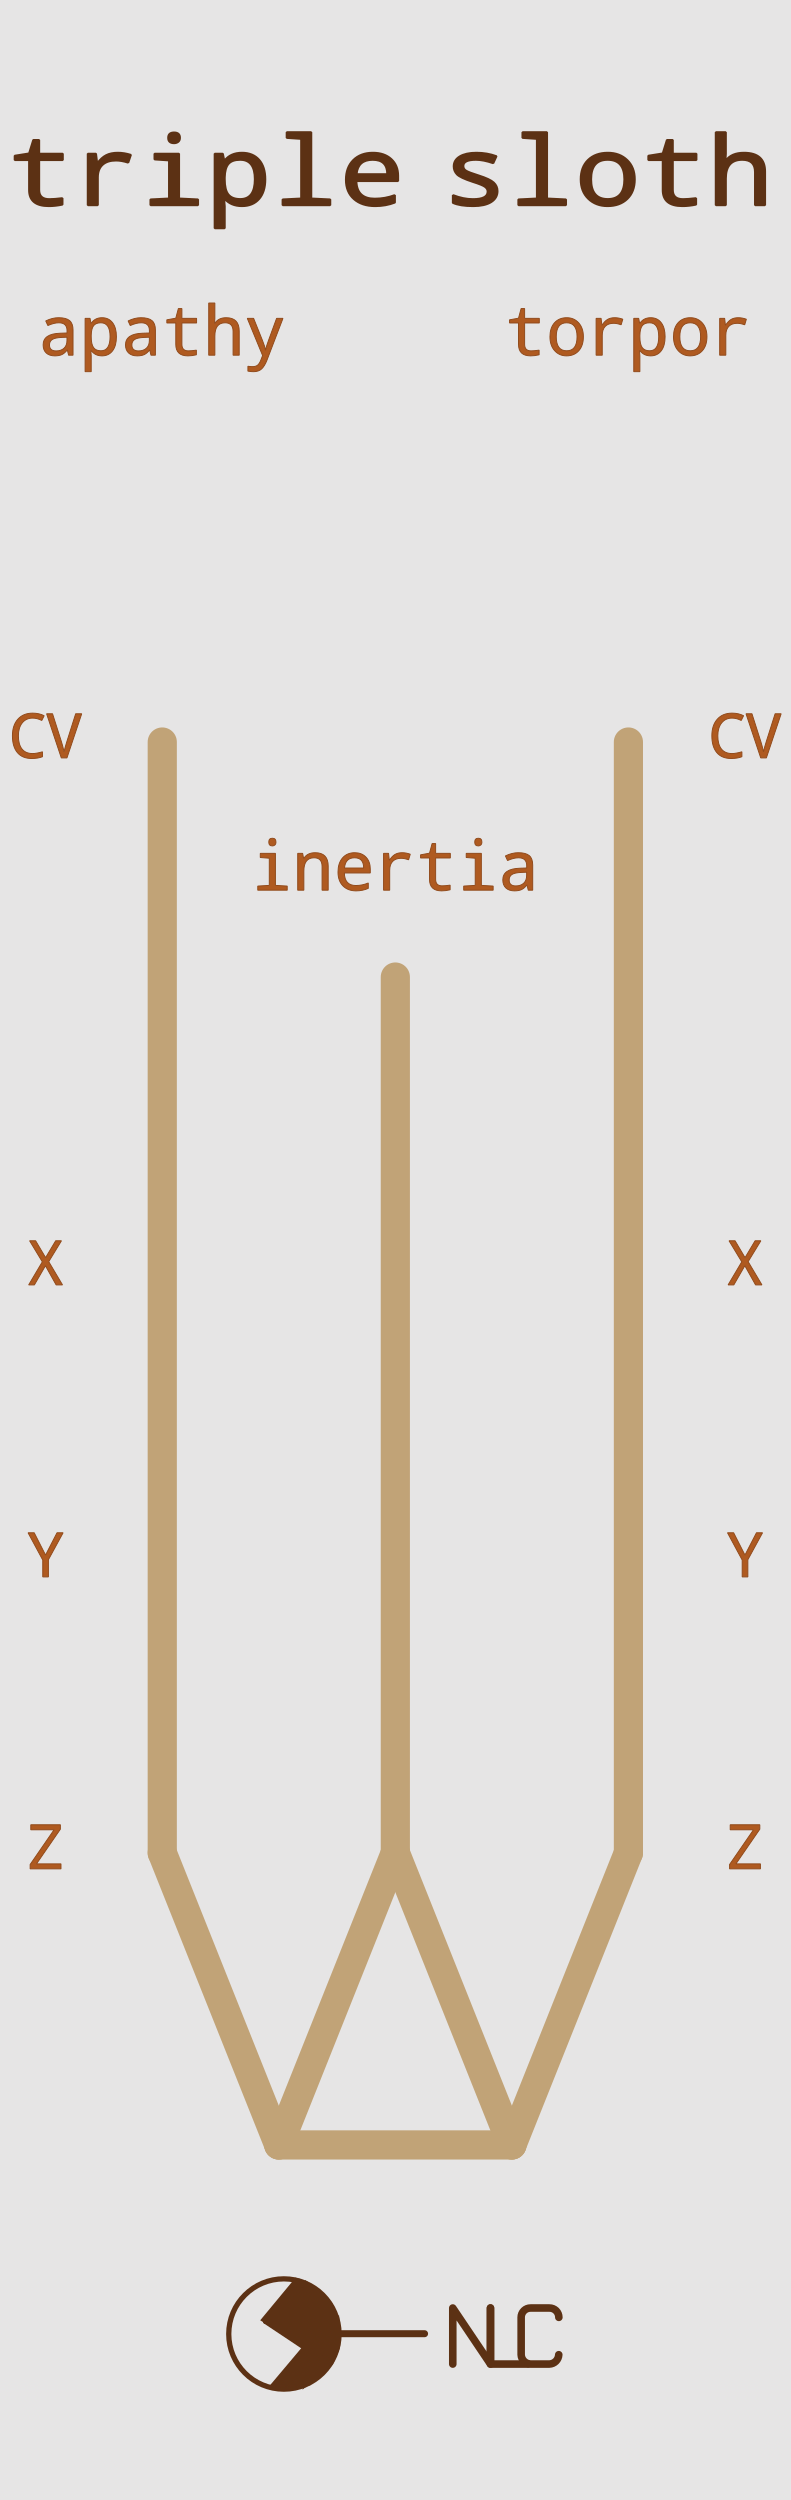
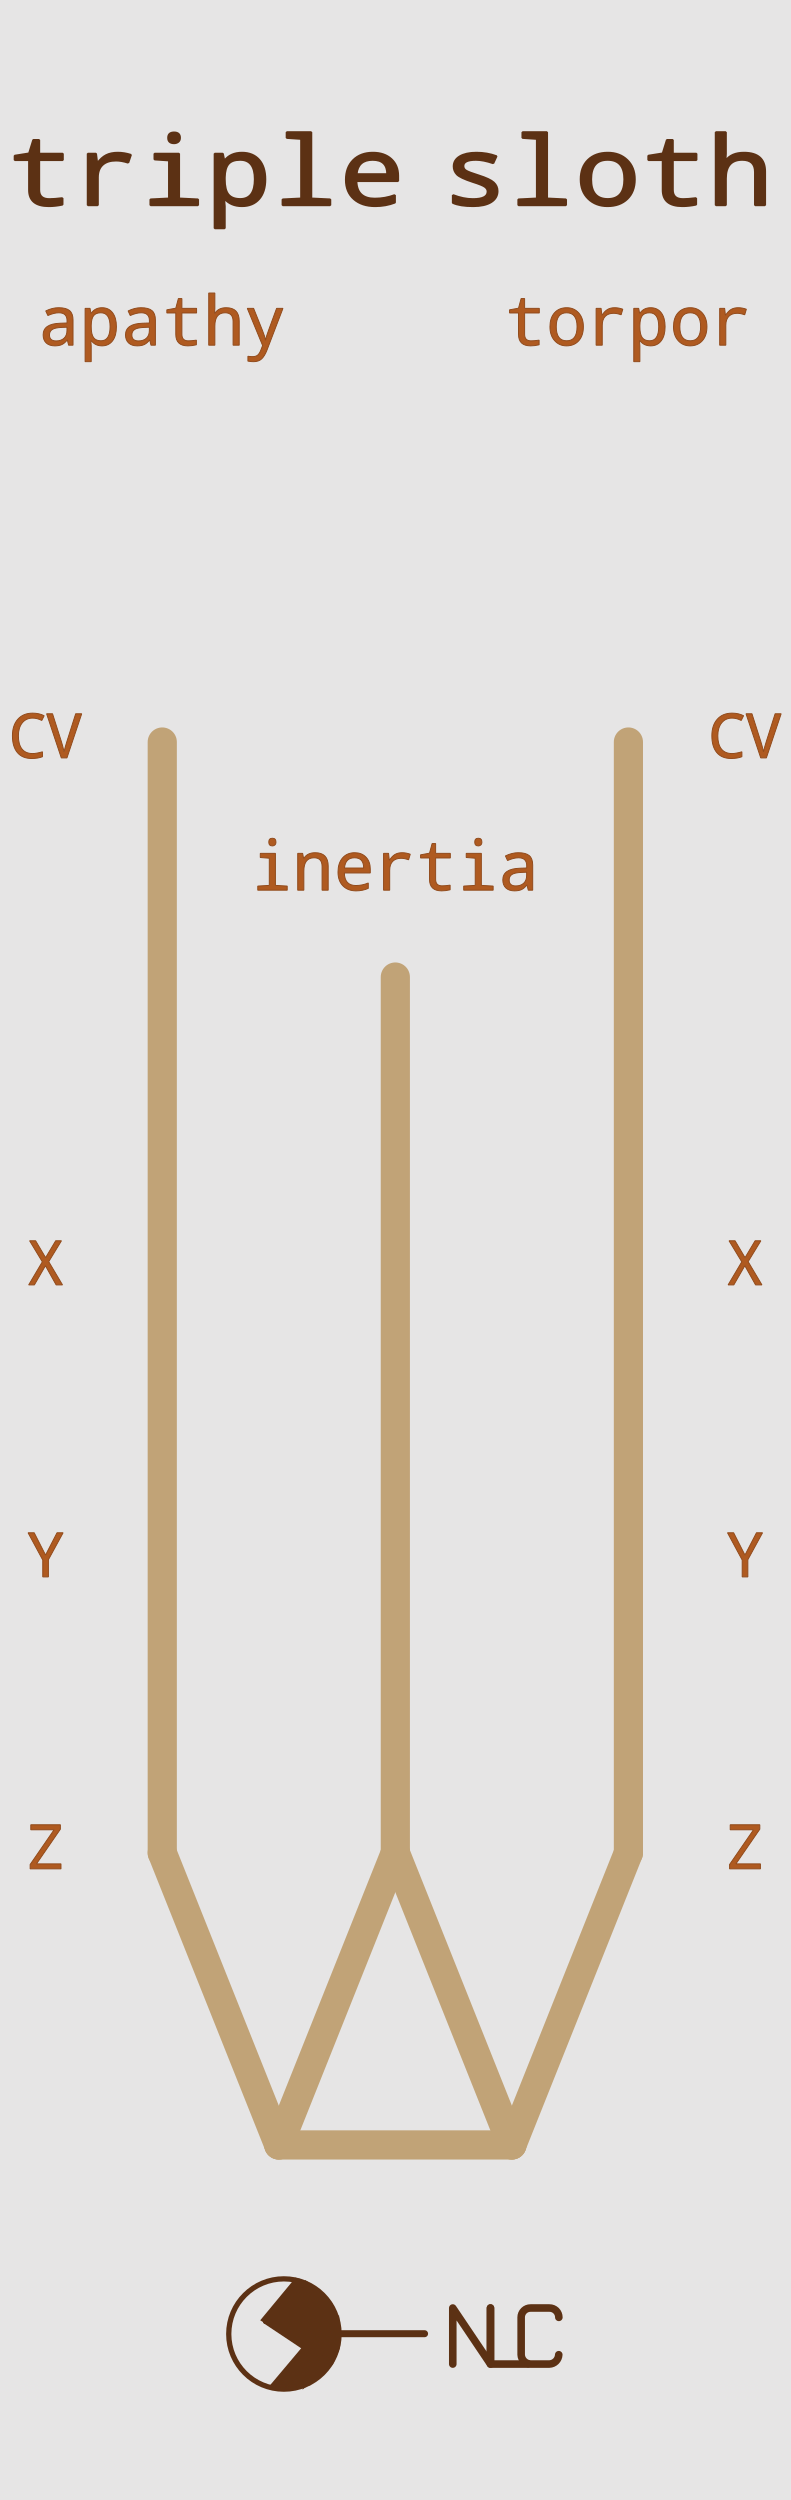
<svg xmlns="http://www.w3.org/2000/svg" width="40.64mm" height="128.50mm" viewBox="0 0 40.64 128.50">
  <g id="PanelLayer">
    <rect id="border_rect" width="40.64" height="128.5" x="0" y="0" style="display:inline;fill:#e6e5e5;fill-opacity:1;fill-rule:nonzero;stroke:#e6e5e5;stroke-width:0.7;stroke-linecap:round;stroke-linejoin:round;stroke-dasharray:none;stroke-opacity:1;image-rendering:auto" />
    <g id="artwork" style="stroke:#c1a377;stroke-width:1.5;stroke-linecap:round;">
      <line x1="8.34" y1="38.14" x2="8.34" y2="95.24" />
      <line x1="20.32" y1="50.22" x2="20.32" y2="95.24" />
      <line x1="32.30" y1="38.14" x2="32.30" y2="95.24" />
      <line x1="8.34" y1="95.24" x2="14.33" y2="110.25" />
      <line x1="20.32" y1="95.24" x2="14.33" y2="110.25" />
      <line x1="20.32" y1="95.24" x2="26.31" y2="110.25" />
      <line x1="32.30" y1="95.24" x2="26.31" y2="110.25" />
      <line x1="14.33" y1="110.25" x2="26.31" y2="110.25" />
    </g>
    <path id="text_title" d="M2.787 10.185V10.518Q2.474 10.595 2.179 10.595Q1.306 10.595 1.306 9.766V8.229H0.662V8.003L1.306 7.885L1.492 7.193H1.745V7.899H2.802V8.229H1.745V9.766Q1.745 10.236 2.208 10.236Q2.433 10.236 2.787 10.185ZM5.845 7.959 5.727 8.36Q5.43 8.251 5.187 8.251Q4.793 8.251 4.58 8.474Q4.367 8.697 4.367 9.119V10.547H3.928V7.899H4.285L4.338 8.384H4.357Q4.54 8.097 4.75 7.974Q4.96 7.851 5.266 7.851Q5.551 7.851 5.845 7.959ZM7.781 6.809Q8.037 6.809 8.037 7.084Q8.037 7.224 7.961 7.293Q7.885 7.361 7.781 7.361Q7.523 7.361 7.523 7.084Q7.523 6.809 7.781 6.809ZM7.56 8.246 6.911 8.196V7.899H7.998V10.202L8.847 10.25V10.547H6.73V10.25L7.56 10.202ZM10.039 10.212H10.01Q10.039 10.523 10.039 10.602V11.733H9.6V7.899H9.954L10.019 8.256H10.039Q10.304 7.851 10.815 7.851Q11.3 7.851 11.576 8.211Q11.852 8.572 11.852 9.218Q11.852 9.869 11.575 10.232Q11.297 10.595 10.815 10.595Q10.316 10.595 10.039 10.212ZM10.039 9.119V9.218Q10.039 9.766 10.206 9.998Q10.374 10.231 10.74 10.231Q11.396 10.231 11.396 9.213Q11.396 8.215 10.736 8.215Q10.369 8.215 10.209 8.427Q10.048 8.639 10.039 9.119ZM13.466 7.139 12.819 7.089V6.795H13.907V10.202L14.756 10.25V10.547H12.636V10.25L13.466 10.202ZM17.789 9.307H15.923Q15.942 10.212 16.752 10.212Q17.223 10.212 17.645 10.028V10.414Q17.244 10.595 16.767 10.595Q16.176 10.595 15.822 10.235Q15.467 9.874 15.467 9.242Q15.467 8.601 15.794 8.226Q16.121 7.851 16.668 7.851Q17.179 7.851 17.484 8.174Q17.789 8.497 17.789 9.035ZM15.932 8.951H17.314Q17.314 8.215 16.658 8.215Q15.995 8.215 15.932 8.951ZM20.246 10.429V10.028Q20.711 10.236 21.138 10.236Q21.801 10.236 21.801 9.845Q21.801 9.708 21.683 9.607Q21.565 9.505 21.138 9.351Q20.576 9.141 20.43 8.966Q20.285 8.791 20.285 8.553Q20.285 8.225 20.553 8.038Q20.822 7.851 21.297 7.851Q21.775 7.851 22.187 8.029L22.043 8.389Q21.604 8.215 21.273 8.215Q20.704 8.215 20.704 8.536Q20.704 8.683 20.826 8.771Q20.948 8.859 21.387 9.016Q21.895 9.201 22.063 9.381Q22.231 9.561 22.231 9.821Q22.231 10.183 21.949 10.389Q21.666 10.595 21.15 10.595Q20.552 10.595 20.246 10.429ZM24.003 7.139 23.357 7.089V6.795H24.445V10.202L25.293 10.25V10.547H23.174V10.25L24.003 10.202ZM27.155 10.595Q26.634 10.595 26.298 10.22Q25.961 9.845 25.961 9.218Q25.961 8.584 26.288 8.217Q26.615 7.851 27.17 7.851Q27.695 7.851 28.03 8.225Q28.366 8.598 28.366 9.218Q28.366 9.857 28.035 10.226Q27.705 10.595 27.155 10.595ZM27.165 10.231Q27.912 10.231 27.912 9.218Q27.912 8.215 27.16 8.215Q26.415 8.215 26.415 9.218Q26.415 10.231 27.165 10.231ZM31.108 10.185V10.518Q30.794 10.595 30.5 10.595Q29.627 10.595 29.627 9.766V8.229H28.983V8.003L29.627 7.885L29.813 7.193H30.066V7.899H31.122V8.229H30.066V9.766Q30.066 10.236 30.529 10.236Q30.753 10.236 31.108 10.185ZM33.751 10.547V8.842Q33.751 8.215 33.177 8.215Q32.437 8.215 32.437 9.175V10.547H31.997V6.795H32.437V7.909L32.417 8.256H32.441Q32.69 7.851 33.252 7.851Q34.19 7.851 34.19 8.818V10.547Z" transform="scale(1.15,1)" style="fill:#5c3114;stroke:#5c3114;stroke-width:0.1;stroke-linejoin:bevel;" />
-     <path id="text_apathy" d="M3.527 18.257 3.463 17.995H3.45Q3.317 18.162 3.177 18.227Q3.038 18.291 2.817 18.291Q2.537 18.291 2.377 18.143Q2.218 17.995 2.218 17.728Q2.218 17.156 3.096 17.128L3.446 17.116V16.997Q3.446 16.591 3.026 16.591Q2.773 16.591 2.461 16.732L2.352 16.496Q2.69 16.331 3.012 16.331Q3.403 16.331 3.578 16.481Q3.753 16.631 3.753 16.961V18.257ZM3.443 17.332 3.164 17.344Q2.826 17.358 2.685 17.45Q2.543 17.542 2.543 17.731Q2.543 18.038 2.888 18.038Q3.141 18.038 3.292 17.898Q3.443 17.757 3.443 17.502ZM4.688 18.017H4.667Q4.688 18.239 4.688 18.296V19.104H4.375V16.365H4.628L4.674 16.62H4.688Q4.878 16.331 5.243 16.331Q5.589 16.331 5.786 16.588Q5.983 16.846 5.983 17.308Q5.983 17.773 5.785 18.032Q5.587 18.291 5.243 18.291Q4.886 18.291 4.688 18.017ZM4.688 17.237V17.308Q4.688 17.699 4.808 17.865Q4.927 18.031 5.189 18.031Q5.658 18.031 5.658 17.304Q5.658 16.591 5.186 16.591Q4.924 16.591 4.809 16.742Q4.695 16.894 4.688 17.237ZM7.761 18.257 7.697 17.995H7.684Q7.551 18.162 7.411 18.227Q7.272 18.291 7.051 18.291Q6.771 18.291 6.611 18.143Q6.452 17.995 6.452 17.728Q6.452 17.156 7.33 17.128L7.68 17.116V16.997Q7.68 16.591 7.26 16.591Q7.007 16.591 6.695 16.732L6.586 16.496Q6.924 16.331 7.246 16.331Q7.637 16.331 7.812 16.481Q7.987 16.631 7.987 16.961V18.257ZM7.677 17.332 7.398 17.344Q7.06 17.358 6.919 17.45Q6.777 17.542 6.777 17.731Q6.777 18.038 7.122 18.038Q7.375 18.038 7.526 17.898Q7.677 17.757 7.677 17.502ZM10.093 17.998V18.236Q9.869 18.291 9.659 18.291Q9.036 18.291 9.036 17.699V16.601H8.576V16.439L9.036 16.355L9.168 15.861H9.349V16.365H10.104V16.601H9.349V17.699Q9.349 18.035 9.68 18.035Q9.84 18.035 10.093 17.998ZM11.981 18.257V17.039Q11.981 16.591 11.571 16.591Q11.043 16.591 11.043 17.276V18.257H10.729V15.576H11.043V16.372L11.029 16.62H11.046Q11.223 16.331 11.625 16.331Q12.295 16.331 12.295 17.022V18.257ZM12.712 16.365H13.036L13.487 17.492Q13.628 17.845 13.64 17.991H13.65Q13.69 17.799 13.806 17.488L14.217 16.365H14.543L13.725 18.503Q13.609 18.803 13.456 18.953Q13.303 19.104 13.032 19.104Q12.884 19.104 12.743 19.075V18.825Q12.85 18.846 12.977 18.846Q13.142 18.846 13.235 18.775Q13.327 18.704 13.399 18.532L13.499 18.274Z" style="fill:#af5a20;stroke:#90491a;stroke-width:0.05;stroke-linejoin:bevel" />
-     <path id="text_torpor" d="M27.71 17.998V18.236Q27.486 18.291 27.276 18.291Q26.652 18.291 26.652 17.699V16.601H26.192V16.439L26.652 16.355L26.785 15.861H26.965V16.365H27.72V16.601H26.965V17.699Q26.965 18.035 27.296 18.035Q27.456 18.035 27.71 17.998ZM29.12 18.291Q28.748 18.291 28.508 18.023Q28.268 17.755 28.268 17.308Q28.268 16.855 28.501 16.593Q28.735 16.331 29.131 16.331Q29.506 16.331 29.746 16.598Q29.985 16.865 29.985 17.308Q29.985 17.764 29.749 18.028Q29.513 18.291 29.12 18.291ZM29.127 18.031Q29.661 18.031 29.661 17.308Q29.661 16.591 29.124 16.591Q28.591 16.591 28.591 17.308Q28.591 18.031 29.127 18.031ZM32.011 16.408 31.926 16.694Q31.715 16.617 31.541 16.617Q31.26 16.617 31.107 16.776Q30.955 16.936 30.955 17.237V18.257H30.641V16.365H30.896L30.934 16.712H30.948Q31.079 16.507 31.229 16.419Q31.379 16.331 31.597 16.331Q31.801 16.331 32.011 16.408ZM32.889 18.017H32.869Q32.889 18.239 32.889 18.296V19.104H32.576V16.365H32.829L32.876 16.62H32.889Q33.079 16.331 33.444 16.331Q33.79 16.331 33.987 16.588Q34.185 16.846 34.185 17.308Q34.185 17.773 33.986 18.032Q33.788 18.291 33.444 18.291Q33.087 18.291 32.889 18.017ZM32.889 17.237V17.308Q32.889 17.699 33.009 17.865Q33.129 18.031 33.391 18.031Q33.859 18.031 33.859 17.304Q33.859 16.591 33.387 16.591Q33.125 16.591 33.011 16.742Q32.896 16.894 32.889 17.237ZM35.471 18.291Q35.099 18.291 34.859 18.023Q34.619 17.755 34.619 17.308Q34.619 16.855 34.852 16.593Q35.086 16.331 35.482 16.331Q35.857 16.331 36.097 16.598Q36.336 16.865 36.336 17.308Q36.336 17.764 36.1 18.028Q35.864 18.291 35.471 18.291ZM35.478 18.031Q36.012 18.031 36.012 17.308Q36.012 16.591 35.475 16.591Q34.943 16.591 34.943 17.308Q34.943 18.031 35.478 18.031ZM38.362 16.408 38.277 16.694Q38.066 16.617 37.892 16.617Q37.611 16.617 37.458 16.776Q37.306 16.936 37.306 17.237V18.257H36.992V16.365H37.247L37.285 16.712H37.299Q37.43 16.507 37.58 16.419Q37.73 16.331 37.948 16.331Q38.152 16.331 38.362 16.408Z" style="fill:#af5a20;stroke:#90491a;stroke-width:0.05;stroke-linejoin:bevel" />
+     <path id="text_apathy" d="M3.527 17.743 3.463 17.481H3.45Q3.317 17.648 3.177 17.712Q3.038 17.777 2.817 17.777Q2.537 17.777 2.377 17.629Q2.218 17.481 2.218 17.214Q2.218 16.642 3.096 16.614L3.446 16.602V16.483Q3.446 16.077 3.026 16.077Q2.773 16.077 2.461 16.218L2.352 15.982Q2.69 15.817 3.012 15.817Q3.403 15.817 3.578 15.967Q3.753 16.117 3.753 16.447V17.743ZM3.443 16.818 3.164 16.83Q2.826 16.843 2.685 16.936Q2.543 17.028 2.543 17.217Q2.543 17.524 2.888 17.524Q3.141 17.524 3.292 17.384Q3.443 17.243 3.443 16.988ZM4.688 17.503H4.667Q4.688 17.725 4.688 17.782V18.59H4.375V15.851H4.628L4.674 16.106H4.688Q4.878 15.817 5.243 15.817Q5.589 15.817 5.786 16.074Q5.983 16.332 5.983 16.794Q5.983 17.259 5.785 17.518Q5.587 17.777 5.243 17.777Q4.886 17.777 4.688 17.503ZM4.688 16.723V16.794Q4.688 17.185 4.808 17.351Q4.927 17.517 5.189 17.517Q5.658 17.517 5.658 16.79Q5.658 16.077 5.186 16.077Q4.924 16.077 4.809 16.229Q4.695 16.38 4.688 16.723ZM7.761 17.743 7.697 17.481H7.684Q7.551 17.648 7.411 17.712Q7.272 17.777 7.051 17.777Q6.771 17.777 6.611 17.629Q6.452 17.481 6.452 17.214Q6.452 16.642 7.33 16.614L7.68 16.602V16.483Q7.68 16.077 7.26 16.077Q7.007 16.077 6.695 16.218L6.586 15.982Q6.924 15.817 7.246 15.817Q7.637 15.817 7.812 15.967Q7.987 16.117 7.987 16.447V17.743ZM7.677 16.818 7.398 16.83Q7.06 16.843 6.919 16.936Q6.777 17.028 6.777 17.217Q6.777 17.524 7.122 17.524Q7.375 17.524 7.526 17.384Q7.677 17.243 7.677 16.988ZM10.093 17.484V17.722Q9.869 17.777 9.659 17.777Q9.036 17.777 9.036 17.185V16.087H8.576V15.925L9.036 15.841L9.168 15.347H9.349V15.851H10.104V16.087H9.349V17.185Q9.349 17.52 9.68 17.52Q9.84 17.52 10.093 17.484ZM11.981 17.743V16.525Q11.981 16.077 11.571 16.077Q11.043 16.077 11.043 16.762V17.743H10.729V15.062H11.043V15.858L11.029 16.106H11.046Q11.223 15.817 11.625 15.817Q12.295 15.817 12.295 16.508V17.743ZM12.712 15.851H13.036L13.487 16.978Q13.628 17.331 13.64 17.477H13.65Q13.69 17.285 13.806 16.974L14.217 15.851H14.543L13.725 17.989Q13.609 18.289 13.456 18.439Q13.303 18.59 13.032 18.59Q12.884 18.59 12.743 18.561V18.311Q12.85 18.332 12.977 18.332Q13.142 18.332 13.235 18.261Q13.327 18.191 13.399 18.018L13.499 17.76Z" style="fill:#af5a20;stroke:#90491a;stroke-width:0.05;stroke-linejoin:bevel" />
+     <path id="text_torpor" d="M27.71 17.484V17.722Q27.486 17.777 27.276 17.777Q26.652 17.777 26.652 17.185V16.087H26.192V15.925L26.652 15.841L26.785 15.347H26.965V15.851H27.72V16.087H26.965V17.185Q26.965 17.52 27.296 17.52Q27.456 17.52 27.71 17.484ZM29.12 17.777Q28.748 17.777 28.508 17.509Q28.268 17.241 28.268 16.794Q28.268 16.34 28.501 16.079Q28.735 15.817 29.131 15.817Q29.506 15.817 29.746 16.084Q29.985 16.351 29.985 16.794Q29.985 17.25 29.749 17.514Q29.513 17.777 29.12 17.777ZM29.127 17.517Q29.661 17.517 29.661 16.794Q29.661 16.077 29.124 16.077Q28.591 16.077 28.591 16.794Q28.591 17.517 29.127 17.517ZM32.011 15.894 31.926 16.18Q31.715 16.103 31.541 16.103Q31.26 16.103 31.107 16.262Q30.955 16.422 30.955 16.723V17.743H30.641V15.851H30.896L30.934 16.198H30.948Q31.079 15.993 31.229 15.905Q31.379 15.817 31.597 15.817Q31.801 15.817 32.011 15.894ZM32.889 17.503H32.869Q32.889 17.725 32.889 17.782V18.59H32.576V15.851H32.829L32.876 16.106H32.889Q33.079 15.817 33.444 15.817Q33.79 15.817 33.987 16.074Q34.185 16.332 34.185 16.794Q34.185 17.259 33.986 17.518Q33.788 17.777 33.444 17.777Q33.087 17.777 32.889 17.503ZM32.889 16.723V16.794Q32.889 17.185 33.009 17.351Q33.129 17.517 33.391 17.517Q33.859 17.517 33.859 16.79Q33.859 16.077 33.387 16.077Q33.125 16.077 33.011 16.229Q32.896 16.38 32.889 16.723ZM35.471 17.777Q35.099 17.777 34.859 17.509Q34.619 17.241 34.619 16.794Q34.619 16.34 34.852 16.079Q35.086 15.817 35.482 15.817Q35.857 15.817 36.097 16.084Q36.336 16.351 36.336 16.794Q36.336 17.25 36.1 17.514Q35.864 17.777 35.471 17.777ZM35.478 17.517Q36.012 17.517 36.012 16.794Q36.012 16.077 35.475 16.077Q34.943 16.077 34.943 16.794Q34.943 17.517 35.478 17.517ZM38.362 15.894 38.277 16.18Q38.066 16.103 37.892 16.103Q37.611 16.103 37.458 16.262Q37.306 16.422 37.306 16.723V17.743H36.992V15.851H37.247L37.285 16.198H37.299Q37.43 15.993 37.58 15.905Q37.73 15.817 37.948 15.817Q38.152 15.817 38.362 15.894Z" style="fill:#af5a20;stroke:#90491a;stroke-width:0.05;stroke-linejoin:bevel" />
    <path id="text_inertia" d="M14.001 43.086Q14.183 43.086 14.183 43.282Q14.183 43.382 14.129 43.431Q14.075 43.48 14.001 43.48Q13.816 43.48 13.816 43.282Q13.816 43.086 14.001 43.086ZM13.842 44.112 13.379 44.076V43.864H14.156V45.509L14.762 45.544V45.756H13.25V45.544L13.842 45.509ZM16.555 45.756V44.538Q16.555 44.09 16.145 44.09Q15.617 44.09 15.617 44.776V45.756H15.303V43.864H15.556L15.603 44.119H15.62Q15.797 43.83 16.199 43.83Q16.869 43.83 16.869 44.521V45.756ZM19.032 44.87H17.699Q17.713 45.516 18.292 45.516Q18.628 45.516 18.929 45.385V45.661Q18.643 45.79 18.302 45.79Q17.88 45.79 17.627 45.533Q17.374 45.275 17.374 44.824Q17.374 44.366 17.607 44.098Q17.84 43.83 18.231 43.83Q18.597 43.83 18.814 44.061Q19.032 44.291 19.032 44.676ZM17.706 44.615H18.693Q18.693 44.09 18.224 44.09Q17.751 44.09 17.706 44.615ZM21.086 43.907 21.001 44.193Q20.789 44.116 20.615 44.116Q20.335 44.116 20.182 44.275Q20.03 44.434 20.03 44.736V45.756H19.716V43.864H19.971L20.009 44.211H20.023Q20.154 44.006 20.304 43.918Q20.453 43.83 20.672 43.83Q20.875 43.83 21.086 43.907ZM23.136 45.497V45.735Q22.912 45.79 22.701 45.79Q22.078 45.79 22.078 45.198V44.1H21.618V43.938L22.078 43.854L22.21 43.36H22.391V43.864H23.146V44.1H22.391V45.198Q22.391 45.533 22.722 45.533Q22.882 45.533 23.136 45.497ZM24.586 43.086Q24.768 43.086 24.768 43.282Q24.768 43.382 24.714 43.431Q24.66 43.48 24.586 43.48Q24.402 43.48 24.402 43.282Q24.402 43.086 24.586 43.086ZM24.427 44.112 23.964 44.076V43.864H24.741V45.509L25.347 45.544V45.756H23.835V45.544L24.427 45.509ZM27.154 45.756 27.09 45.494H27.077Q26.944 45.661 26.805 45.725Q26.665 45.79 26.445 45.79Q26.164 45.79 26.004 45.642Q25.845 45.494 25.845 45.227Q25.845 44.655 26.724 44.627L27.073 44.615V44.496Q27.073 44.09 26.653 44.09Q26.4 44.09 26.088 44.231L25.979 43.995Q26.317 43.83 26.639 43.83Q27.03 43.83 27.205 43.98Q27.38 44.13 27.38 44.46V45.756ZM27.07 44.831 26.791 44.843Q26.453 44.856 26.312 44.949Q26.171 45.041 26.171 45.23Q26.171 45.537 26.515 45.537Q26.768 45.537 26.919 45.397Q27.07 45.256 27.07 45.001Z" style="fill:#af5a20;stroke:#90491a;stroke-width:0.05;stroke-linejoin:bevel" />
    <path id="text_cvleft" d="M2.182 38.643V38.895Q1.955 38.986 1.627 38.986Q1.148 38.986 0.894 38.682Q0.639 38.378 0.639 37.819Q0.639 37.282 0.917 36.969Q1.194 36.656 1.675 36.656Q2.016 36.656 2.269 36.789L2.148 37.031Q1.909 36.91 1.675 36.91Q1.342 36.91 1.143 37.156Q0.945 37.402 0.945 37.822Q0.945 38.267 1.131 38.5Q1.317 38.733 1.675 38.733Q1.876 38.733 2.182 38.643ZM3.89 36.688H4.199L3.441 38.955H3.151L2.396 36.688H2.7L3.157 38.126Q3.221 38.322 3.293 38.643Q3.341 38.419 3.438 38.116Z" style="fill:#af5a20;stroke:#90491a;stroke-width:0.05;stroke-linejoin:bevel" />
    <path id="text_cvright" d="M38.133 38.643V38.895Q37.906 38.986 37.578 38.986Q37.099 38.986 36.844 38.682Q36.59 38.378 36.59 37.819Q36.59 37.282 36.868 36.969Q37.145 36.656 37.626 36.656Q37.967 36.656 38.219 36.789L38.099 37.031Q37.86 36.91 37.626 36.91Q37.292 36.91 37.094 37.156Q36.895 37.402 36.895 37.822Q36.895 38.267 37.081 38.5Q37.267 38.733 37.626 38.733Q37.827 38.733 38.133 38.643ZM39.841 36.688H40.15L39.391 38.955H39.102L38.346 36.688H38.65L39.108 38.126Q39.171 38.322 39.244 38.643Q39.292 38.419 39.388 38.116Z" style="fill:#af5a20;stroke:#90491a;stroke-width:0.05;stroke-linejoin:bevel" />
    <path id="text_xleft" d="M3.212 66.043H2.885L2.335 65.058L1.767 66.043H1.474L2.176 64.858L1.522 63.776H1.831L2.344 64.643L2.862 63.776H3.158L2.504 64.849Z" style="fill:#af5a20;stroke:#90491a;stroke-width:0.05;stroke-linejoin:bevel" />
    <path id="text_yleft" d="M2.341 79.931 2.931 78.785H3.243L2.488 80.169V81.052H2.198V80.185L1.443 78.785H1.758Z" style="fill:#af5a20;stroke:#90491a;stroke-width:0.05;stroke-linejoin:bevel" />
    <path id="text_zleft" d="M3.134 96.06H1.55V95.836L2.779 94.051H1.583V93.794H3.103V94.019L1.874 95.803H3.134Z" style="fill:#af5a20;stroke:#90491a;stroke-width:0.05;stroke-linejoin:bevel" />
    <path id="text_xright" d="M39.163 66.043H38.836L38.285 65.058L37.718 66.043H37.425L38.127 64.858L37.473 63.776H37.782L38.295 64.643L38.812 63.776H39.108L38.454 64.849Z" style="fill:#af5a20;stroke:#90491a;stroke-width:0.05;stroke-linejoin:bevel" />
    <path id="text_yright" d="M38.291 79.931 38.882 78.785H39.194L38.439 80.169V81.052H38.149V80.185L37.394 78.785H37.709Z" style="fill:#af5a20;stroke:#90491a;stroke-width:0.05;stroke-linejoin:bevel" />
    <path id="text_zright" d="M39.085 96.06H37.501V95.836L38.73 94.051H37.533V93.794H39.054V94.019L37.825 95.803H39.085Z" style="fill:#af5a20;stroke:#90491a;stroke-width:0.05;stroke-linejoin:bevel" />
    <g id="nlc_logo" transform="scale(0.25) translate(6.09,135)" style="fill:#5c3114;stroke:#5c3114;">
      <polyline points="87 351.05 87 339.53 94.75 351.05 94.75 339.53" style="fill:none;stroke-linecap:round;stroke-linejoin:round;stroke-width:1.56px" />
      <polyline points="94.75 339.53 94.75 351.05 102.49 351.05" style="fill:none;stroke-linecap:round;stroke-linejoin:round;stroke-width:1.56px" />
      <path d="M108.79,349.13a2,2,0,0,1-1.94,1.92H103a2,2,0,0,1-1.94-1.92v-7.68a1.91,1.91,0,0,1,1.94-1.92h3.87a1.91,1.91,0,0,1,1.94,1.92" style="fill:none;stroke-linecap:round;stroke-linejoin:round;stroke-width:1.56px" />
      <path d="M52.28,356.21a11.34,11.34,0,1,0,0-22.68,11.34,11.34,0,1,0,0,22.68" style="fill:none;stroke-linecap:round;stroke-linejoin:round;stroke-width:1.08px" />
      <line x1="63.89" y1="344.81" x2="81.20" y2="344.81" style="fill: none;stroke-linecap: round;stroke-linejoin: round;stroke-width: 1.44px" />
      <line x1="55.30" y1="334.01" x2="48.52" y2="342.29" style="fill: none;stroke-linecap: round;stroke-linejoin: round;stroke-width: 1.08px" />
      <line x1="56.63" y1="347.69" x2="49.86" y2="355.73" style="fill: none;stroke-linecap: round;stroke-linejoin: round;stroke-width: 1.08px" />
      <line x1="48.52" y1="342.29" x2="56.63" y2="347.69" style="fill: none;stroke-linecap: round;stroke-linejoin: round;stroke-width: 1.08px" />
      <polygon points="56.99 347.45 57.24 355.01 53.73 355.85 50.22 355.73 56.99 347.45" style="fill-rule: evenodd" />
      <polygon points="54.82 333.89 57.36 335.09 57.24 347.57 48.16 341.93 54.82 333.89" style="fill-rule: evenodd" />
      <polygon points="56.75 349.25 62.2 349.49 61.96 350.81 60.38 352.25 56.63 355.25 56.75 349.25" style="fill-rule: evenodd" />
      <polygon points="56.63 341.69 63.17 341.57 63.53 345.17 63.29 347.69 62.32 349.97 56.39 349.73 56.63 341.69" style="fill-rule: evenodd" />
      <polygon points="56.99 334.61 59.41 336.17 61.84 338.93 62.8 341.21 63.05 342.05 56.27 341.93 56.99 334.61" style="fill-rule: evenodd" />
    </g>
  </g>
</svg>
